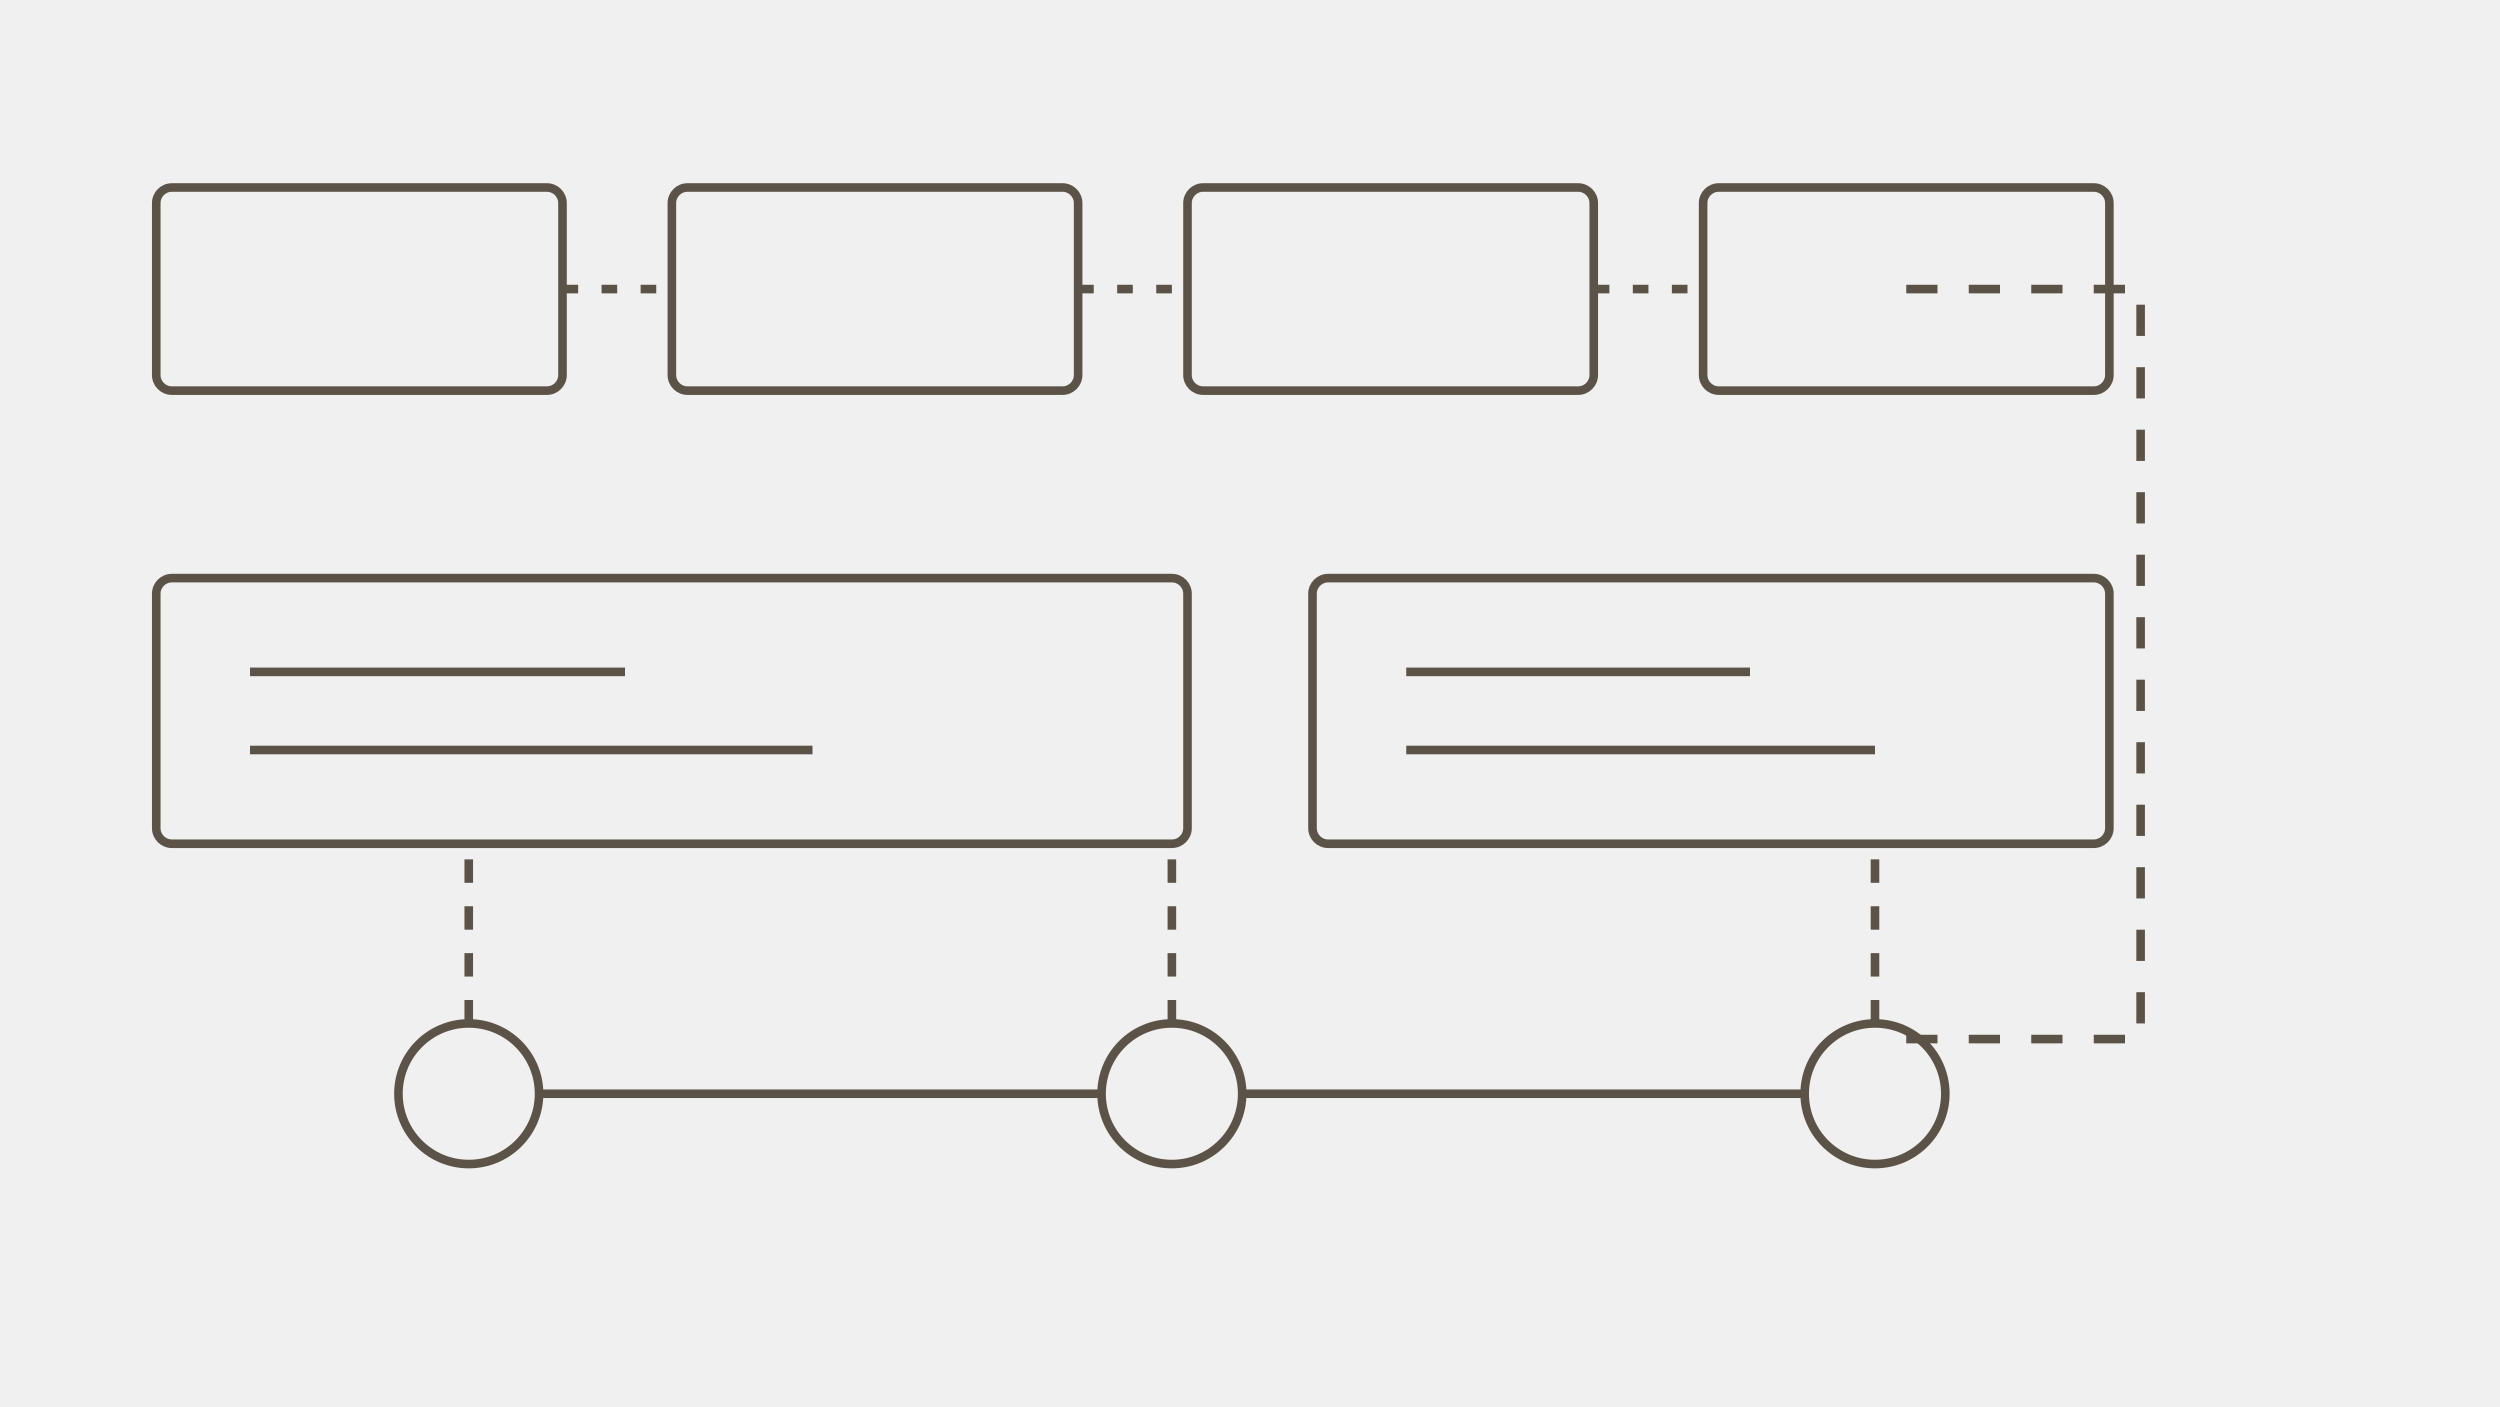
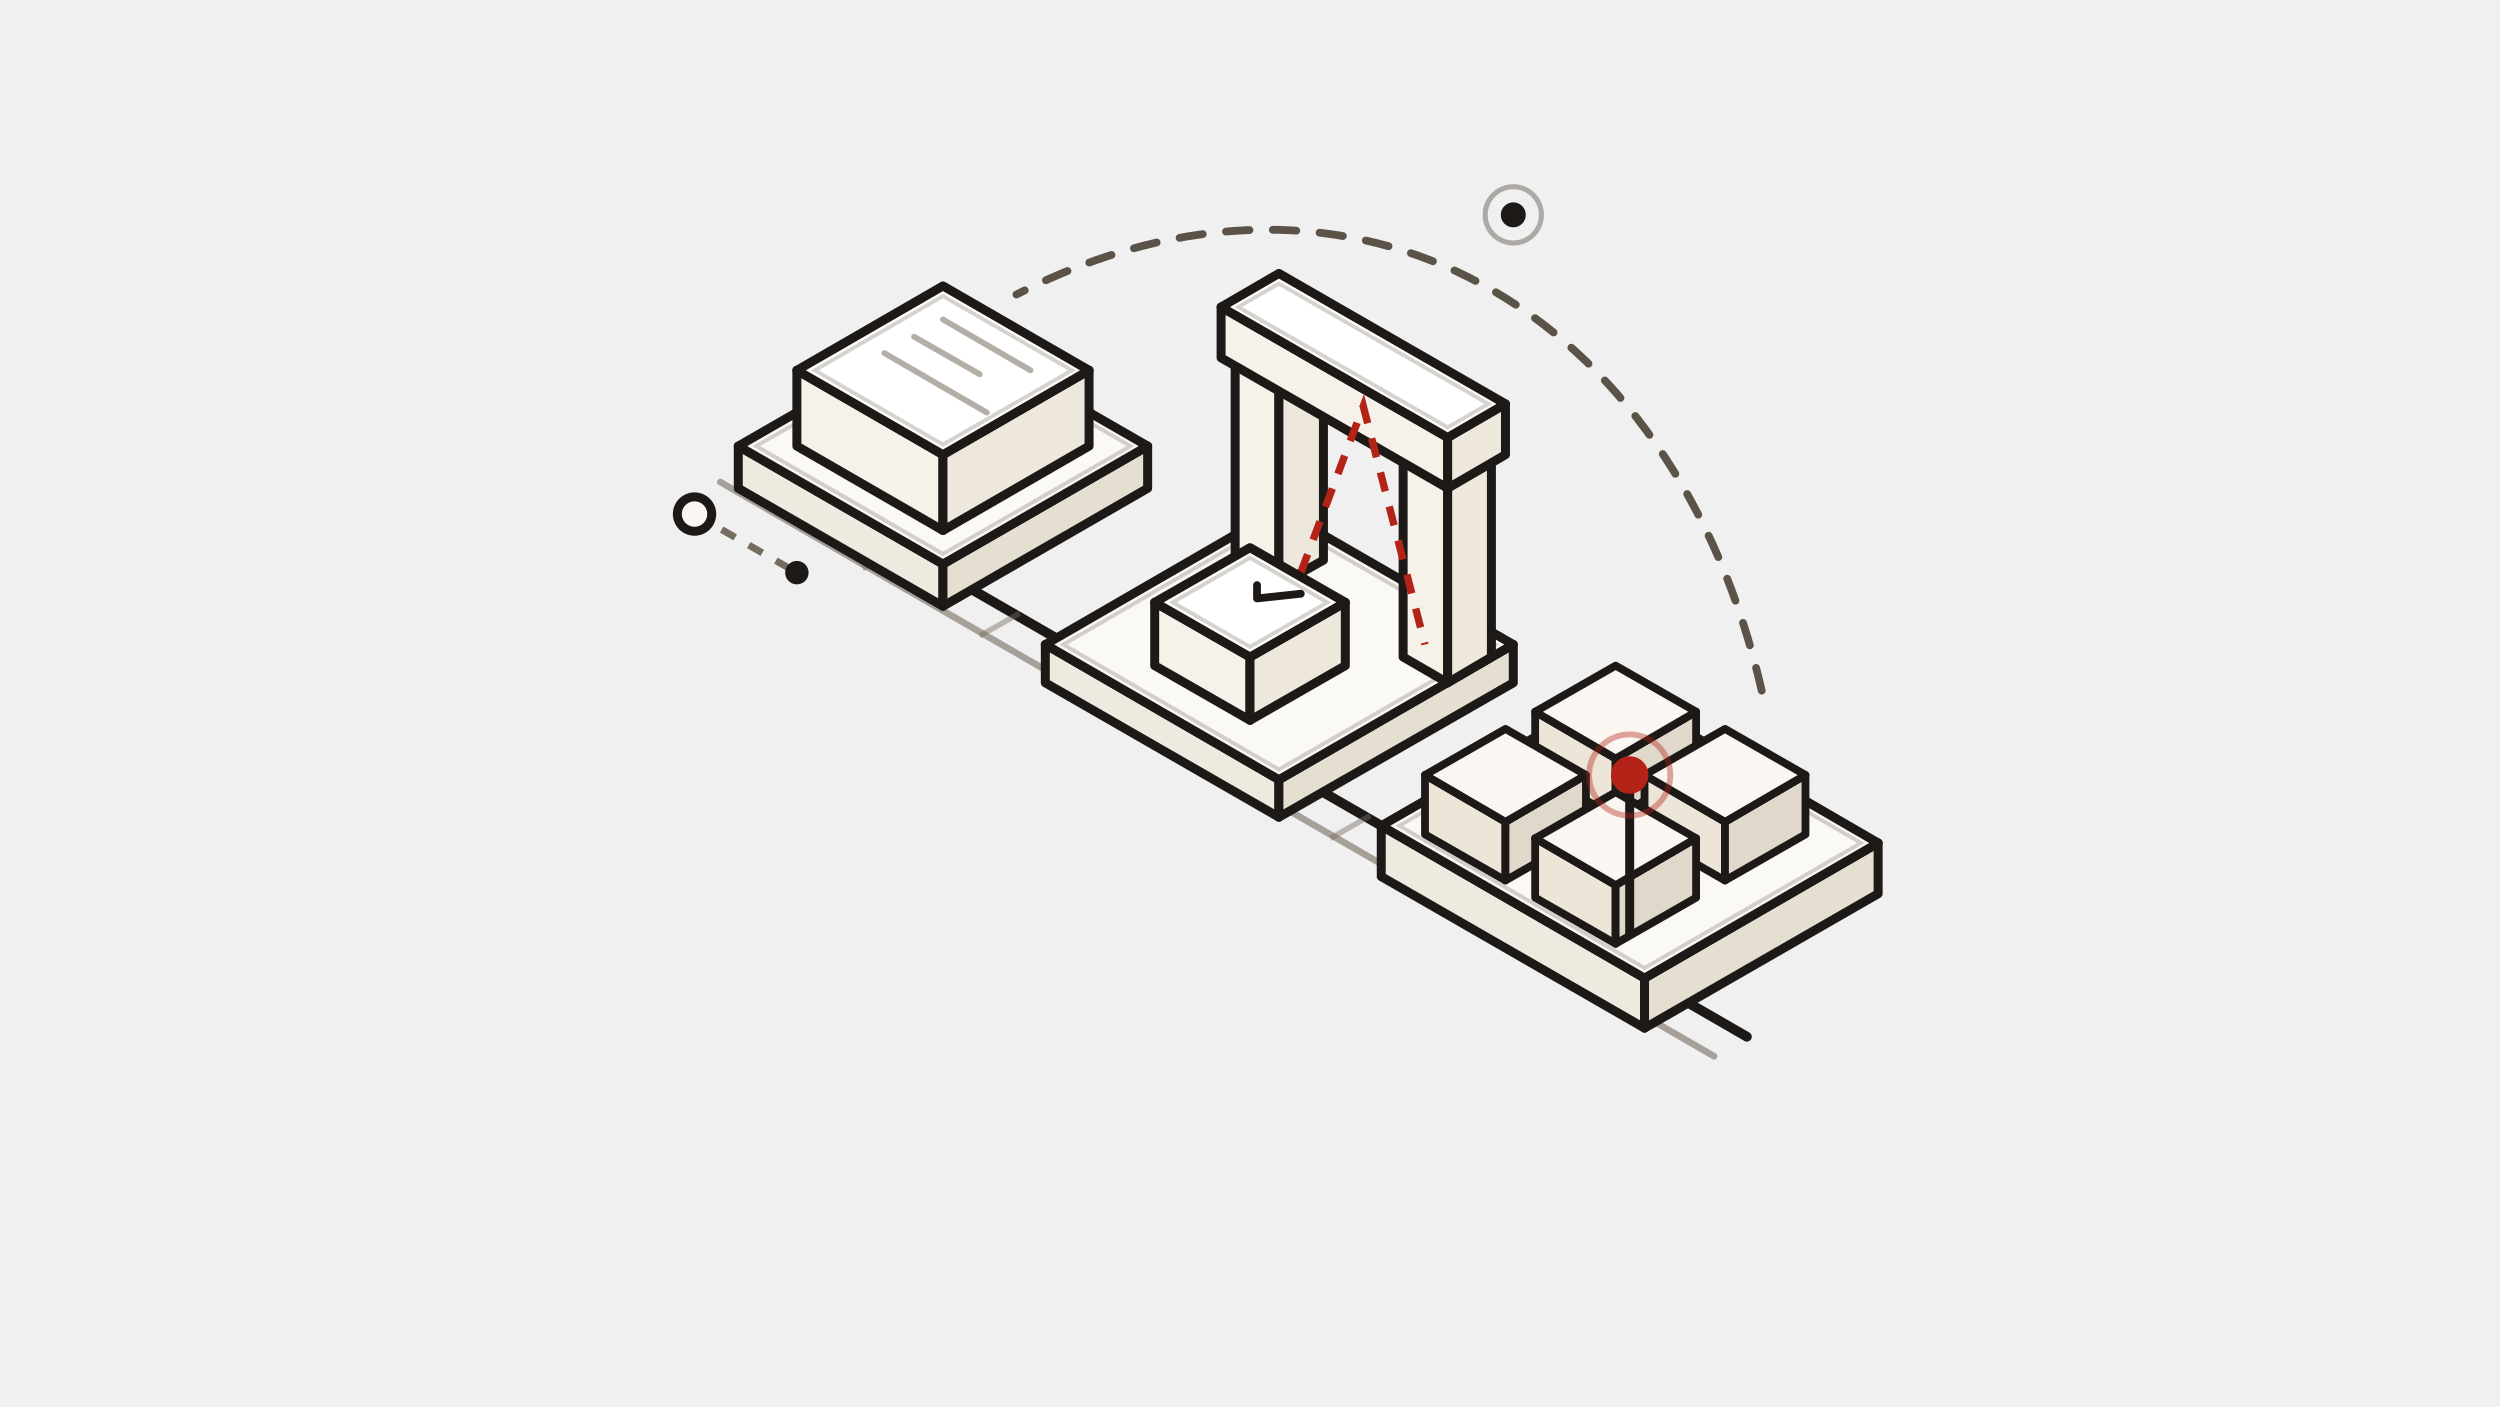
- <svg xmlns="http://www.w3.org/2000/svg" viewBox="0 0 320 180" role="img" aria-label="">
-   <g fill="none" stroke="#5c5348" stroke-width="1.1">
-     <rect x="20" y="24" width="52" height="26" rx="2" />
-     <rect x="86" y="24" width="52" height="26" rx="2" />
-     <rect x="152" y="24" width="52" height="26" rx="2" />
-     <rect x="218" y="24" width="52" height="26" rx="2" />
-     <path d="M72 37h14M138 37h14M204 37h14" stroke-dasharray="2 3" />
-     <path d="M244 37h30v96h-30" stroke-dasharray="4 4" />
-     <rect x="20" y="74" width="132" height="34" rx="2" />
-     <path d="M32 86h48M32 96h72" />
-     <rect x="168" y="74" width="102" height="34" rx="2" />
-     <path d="M180 86h44M180 96h60" />
-     <circle cx="60" cy="140" r="9" />
-     <circle cx="150" cy="140" r="9" />
-     <circle cx="240" cy="140" r="9" />
-     <path d="M69 140h72M159 140h72" />
-     <path d="M60 131v-23M150 131v-23M240 131v-23" stroke-dasharray="3 3" />
-   </g>
+ <svg xmlns="http://www.w3.org/2000/svg" viewBox="0 0 320 180" role="img" aria-label="DevSecOps pipeline and decision flow architecture">
+   <defs>
+     <style>
+       .ink { stroke: #1c1917; stroke-width: 1.15; stroke-linecap: round; stroke-linejoin: round; fill: none; }
+       .ink-dim { stroke: #5c5348; stroke-width: 0.95; stroke-linecap: round; stroke-linejoin: round; fill: none; }
+       .hair { stroke: #766b5f; stroke-width: 0.75; stroke-opacity: 0.55; stroke-linecap: round; fill: none; }
+       .loop { stroke: #5c5348; stroke-width: 1.0; stroke-dasharray: 3 3; stroke-linecap: round; fill: none; }
+       .slab-face { fill: #ffffff; stroke: #1c1917; stroke-width: 1.15; stroke-linejoin: round; }
+       .slab-side { fill: #ede7dc; stroke: #1c1917; stroke-width: 1.15; stroke-linejoin: round; }
+       .slab-front { fill: #f6f2ea; stroke: #1c1917; stroke-width: 1.15; stroke-linejoin: round; }
+       .pedestal-top { fill: #fbf9f5; stroke: #1c1917; stroke-width: 1.15; stroke-linejoin: round; }
+       .pedestal-front { fill: #efeae0; stroke: #1c1917; stroke-width: 1.15; stroke-linejoin: round; }
+       .pedestal-side { fill: #e5dfd2; stroke: #1c1917; stroke-width: 1.15; stroke-linejoin: round; }
+       .pod-top { fill: #faf7f2; stroke: #1c1917; stroke-width: 1.0; stroke-linejoin: round; }
+       .pod-front { fill: #ece5d8; stroke: #1c1917; stroke-width: 1.0; stroke-linejoin: round; }
+       .pod-side { fill: #e0d8ca; stroke: #1c1917; stroke-width: 1.0; stroke-linejoin: round; }
+       .rail-solid { stroke: #1c1917; stroke-width: 1.25; stroke-linecap: round; fill: none; }
+       .rail-dim { stroke: #766b5f; stroke-width: 0.85; stroke-linecap: round; stroke-opacity: 0.6; fill: none; }
+     </style>
+   </defs>
+   <path d="M96.4 59.3L223.6 132.7" class="rail-solid" />
+   <path d="M92.2 61.7L219.4 135.2" class="rail-dim" />
+   <path d="M115.6 69.8L110.4 72.8" stroke="#766b5f" stroke-width="0.7" stroke-opacity="0.45" />
+   <path d="M130.5 78.5L125.4 81.4" stroke="#766b5f" stroke-width="0.7" stroke-opacity="0.45" />
+   <path d="M145.5 87.1L140.4 90.1" stroke="#766b5f" stroke-width="0.7" stroke-opacity="0.45" />
+   <path d="M160.5 95.7L155.3 98.7" stroke="#766b5f" stroke-width="0.7" stroke-opacity="0.45" />
+   <path d="M175.4 104.4L170.3 107.3" stroke="#766b5f" stroke-width="0.7" stroke-opacity="0.45" />
+   <path d="M190.4 113.0L185.3 116.0" stroke="#766b5f" stroke-width="0.7" stroke-opacity="0.45" />
+   <path d="M205.4 121.7L200.2 124.6" stroke="#766b5f" stroke-width="0.7" stroke-opacity="0.45" />
+   <path d="M94.5 62.5L120.7 77.6L120.7 72.2L94.5 57.1Z" class="pedestal-front" />
+   <path d="M120.7 77.6L146.9 62.5L146.9 57.1L120.7 72.2Z" class="pedestal-side" />
+   <path d="M120.7 42.0L146.9 57.1L120.7 72.2L94.5 57.1Z" class="pedestal-top" />
+   <path d="M120.7 43.3L144.7 57.1L120.7 70.9L96.8 57.1Z" stroke="#766b5f" stroke-width="0.5" stroke-opacity="0.3" fill="none" />
+   <path d="M102.0 57.1L120.7 67.9L120.7 58.2L102.0 47.4Z" class="slab-front" />
+   <path d="M120.7 67.9L139.4 57.1L139.4 47.4L120.7 58.2Z" class="slab-side" />
+   <path d="M120.7 36.6L139.4 47.4L120.7 58.2L102.0 47.4Z" class="slab-face" />
+   <path d="M120.7 37.9L137.2 47.4L120.7 56.9L104.3 47.4Z" stroke="#766b5f" stroke-width="0.5" stroke-opacity="0.3" fill="none" />
+   <path d="M120.7 40.9L131.9 47.4" class="hair" />
+   <path d="M117.0 43.1L125.4 47.9" class="hair" />
+   <path d="M113.2 45.2L126.3 52.8" class="hair" />
+   <path d="M88.9 65.8L102.0 73.3" stroke="#766b5f" stroke-width="0.9" stroke-dasharray="2 2" />
+   <circle cx="88.9" cy="65.8" r="2.2" fill="#faf7f2" stroke="#1c1917" stroke-width="1.15" />
+   <circle cx="102.0" cy="73.3" r="1.5" fill="#1c1917" />
+   <path d="M133.8 87.4L163.7 104.6L163.7 99.8L133.8 82.5Z" class="pedestal-front" />
+   <path d="M163.7 104.6L193.7 87.4L193.7 82.5L163.7 99.8Z" class="pedestal-side" />
+   <path d="M163.7 65.2L193.7 82.5L163.7 99.8L133.8 82.5Z" class="pedestal-top" />
+   <path d="M163.7 66.5L191.4 82.5L163.7 98.5L136.1 82.5Z" stroke="#766b5f" stroke-width="0.5" stroke-opacity="0.3" fill="none" />
+   <path d="M158.1 71.7L163.7 74.9L163.7 49.0L158.1 45.8Z" class="slab-front" />
+   <path d="M163.7 74.9L169.4 71.7L169.4 45.8L163.7 49.0Z" class="slab-side" />
+   <path d="M163.7 42.5L169.4 45.8L163.7 49.0L158.1 45.8Z" class="slab-face" />
+   <path d="M163.7 43.8L167.1 45.8L163.7 47.7L160.4 45.8Z" stroke="#766b5f" stroke-width="0.5" stroke-opacity="0.3" fill="none" />
+   <path d="M179.6 84.1L185.3 87.4L185.3 61.4L179.6 58.2Z" class="slab-front" />
+   <path d="M185.3 87.4L190.9 84.1L190.9 58.2L185.3 61.4Z" class="slab-side" />
+   <path d="M185.3 55.0L190.9 58.2L185.3 61.4L179.6 58.2Z" class="slab-face" />
+   <path d="M185.3 56.3L188.6 58.2L185.3 60.1L181.9 58.2Z" stroke="#766b5f" stroke-width="0.5" stroke-opacity="0.3" fill="none" />
+   <path d="M156.3 45.8L185.3 62.5L185.3 56.0L156.3 39.3Z" class="slab-front" />
+   <path d="M185.3 62.5L192.7 58.2L192.7 51.7L185.3 56.0Z" class="slab-side" />
+   <path d="M163.7 35.0L192.7 51.7L185.3 56.0L156.3 39.3Z" class="slab-face" />
+   <path d="M163.7 36.3L190.5 51.7L185.3 54.7L158.5 39.3Z" stroke="#766b5f" stroke-width="0.5" stroke-opacity="0.3" fill="none" />
+   <path d="M166.5 73.3L174.5 52.0L182.4 82.5" stroke="#b42318" stroke-width="0.95" stroke-dasharray="2.5 2" fill="none" />
+   <path d="M147.8 85.2L160.0 92.2L160.0 84.1L147.8 77.1Z" class="slab-front" />
+   <path d="M160.0 92.2L172.2 85.2L172.2 77.1L160.0 84.1Z" class="slab-side" />
+   <path d="M160.0 70.1L172.2 77.1L160.0 84.1L147.8 77.1Z" class="slab-face" />
+   <path d="M160.0 71.4L169.9 77.1L160.0 82.8L150.1 77.1Z" stroke="#766b5f" stroke-width="0.5" stroke-opacity="0.3" fill="none" />
+   <path d="M160.9 74.9L160.9 76.6L166.5 76.0" stroke="#1c1917" stroke-width="1.0" stroke-linecap="round" stroke-linejoin="round" fill="none" />
+   <path d="M176.8 112.2L210.5 131.6L210.5 125.2L176.8 105.7Z" class="pedestal-front" />
+   <path d="M210.5 131.6L240.4 114.4L240.4 107.9L210.5 125.2Z" class="pedestal-side" />
+   <path d="M206.8 88.4L240.4 107.9L210.5 125.2L176.8 105.7Z" class="pedestal-top" />
+   <path d="M206.8 89.7L238.2 107.9L210.5 123.9L179.1 105.7Z" stroke="#766b5f" stroke-width="0.5" stroke-opacity="0.3" fill="none" />
+   <path d="M196.5 98.7L206.8 104.6L206.8 97.1L196.5 91.1Z" class="pod-front" />
+   <path d="M206.8 104.6L217.1 98.7L217.1 91.1L206.8 97.1Z" class="pod-side" />
+   <path d="M206.8 85.2L217.1 91.1L206.8 97.1L196.5 91.1Z" class="pod-top" />
+   <path d="M210.5 106.8L220.8 112.7L220.8 105.2L210.5 99.2Z" class="pod-front" />
+   <path d="M220.8 112.7L231.1 106.8L231.1 99.2L220.8 105.2Z" class="pod-side" />
+   <path d="M220.8 93.3L231.1 99.2L220.8 105.2L210.5 99.2Z" class="pod-top" />
+   <path d="M182.4 106.8L192.7 112.7L192.7 105.2L182.4 99.2Z" class="pod-front" />
+   <path d="M192.7 112.7L203.0 106.8L203.0 99.2L192.7 105.2Z" class="pod-side" />
+   <path d="M192.7 93.3L203.0 99.2L192.7 105.2L182.4 99.2Z" class="pod-top" />
+   <path d="M196.5 114.9L206.8 120.8L206.8 113.3L196.5 107.3Z" class="pod-front" />
+   <path d="M206.8 120.8L217.1 114.9L217.1 107.3L206.8 113.3Z" class="pod-side" />
+   <path d="M206.8 101.4L217.1 107.3L206.8 113.3L196.5 107.3Z" class="pod-top" />
+   <path d="M208.6 119.8L208.6 99.2" stroke="#1c1917" stroke-width="1.15" />
+   <circle cx="208.6" cy="99.2" r="2.4" fill="#b42318" />
+   <circle cx="208.6" cy="99.2" r="5.2" stroke="#b42318" stroke-width="0.75" stroke-opacity="0.4" fill="none" />
+   <path d="M225.5 88.4 C214.2 39.4, 173.1 15.6, 130.1 37.7" class="loop" />
+   <circle cx="193.7" cy="27.5" r="1.6" fill="#1c1917" />
+   <circle cx="193.7" cy="27.5" r="3.6" stroke="#5c5348" stroke-width="0.65" stroke-opacity="0.45" fill="none" />
</svg>
